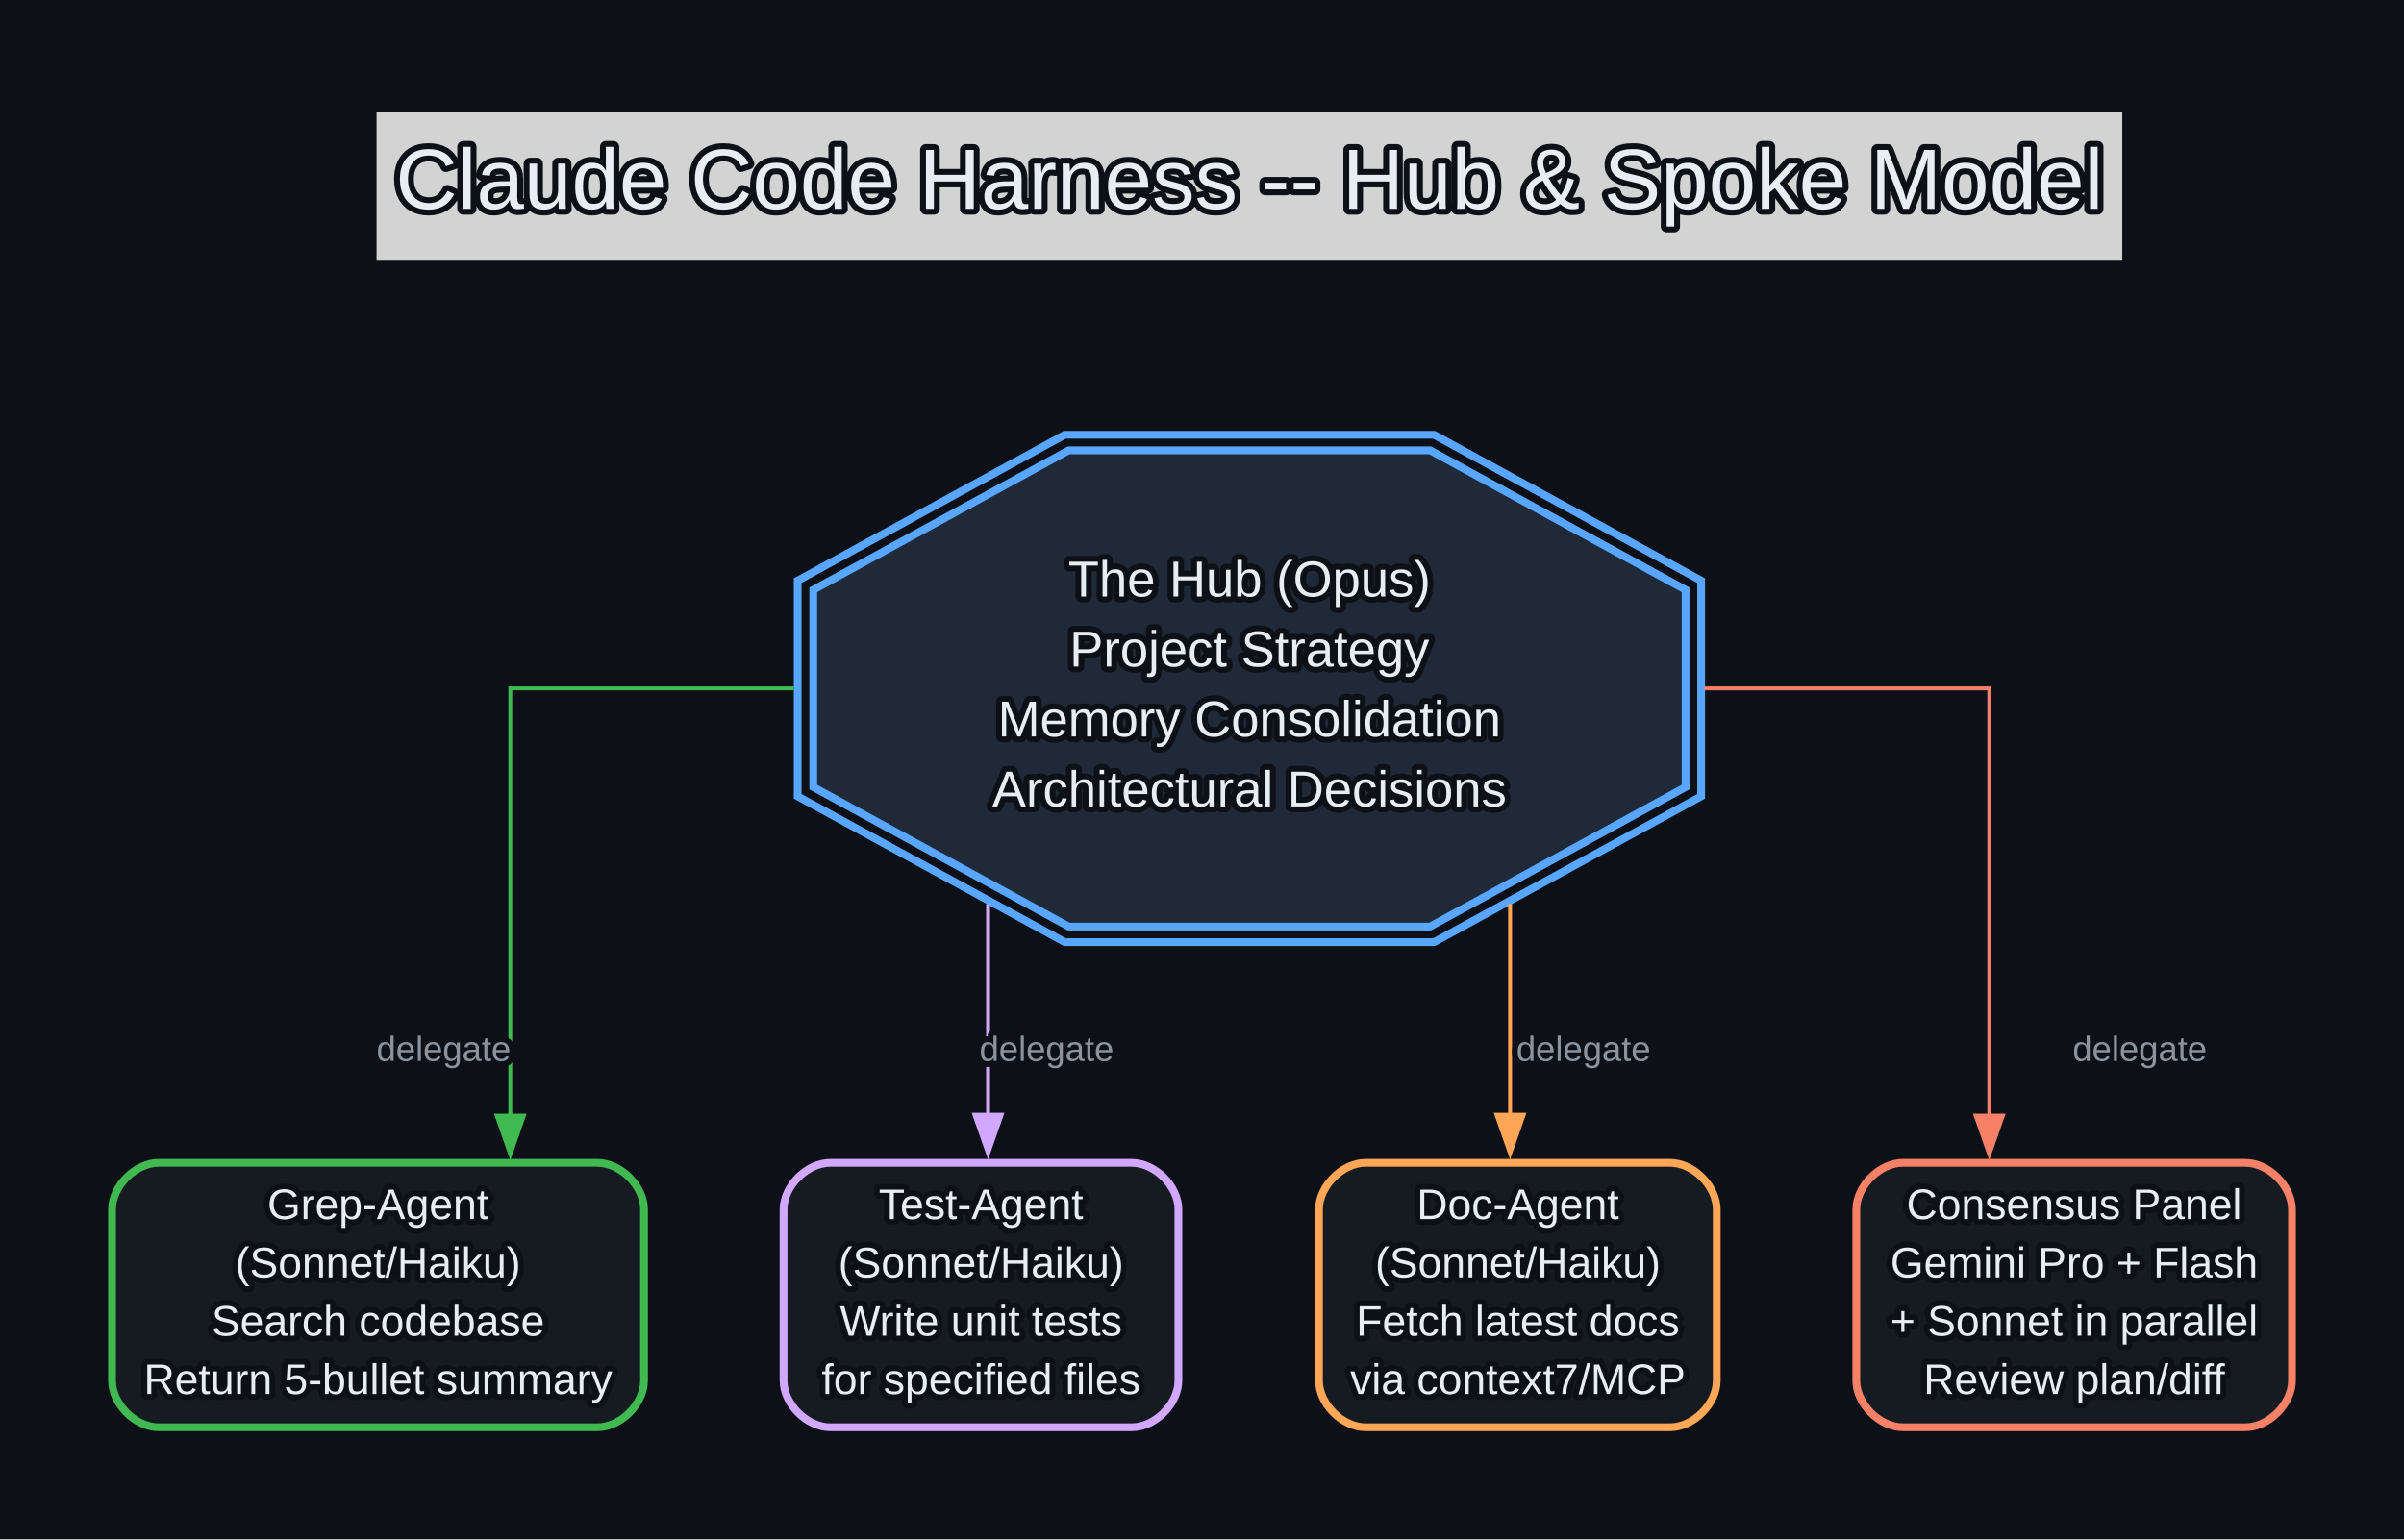
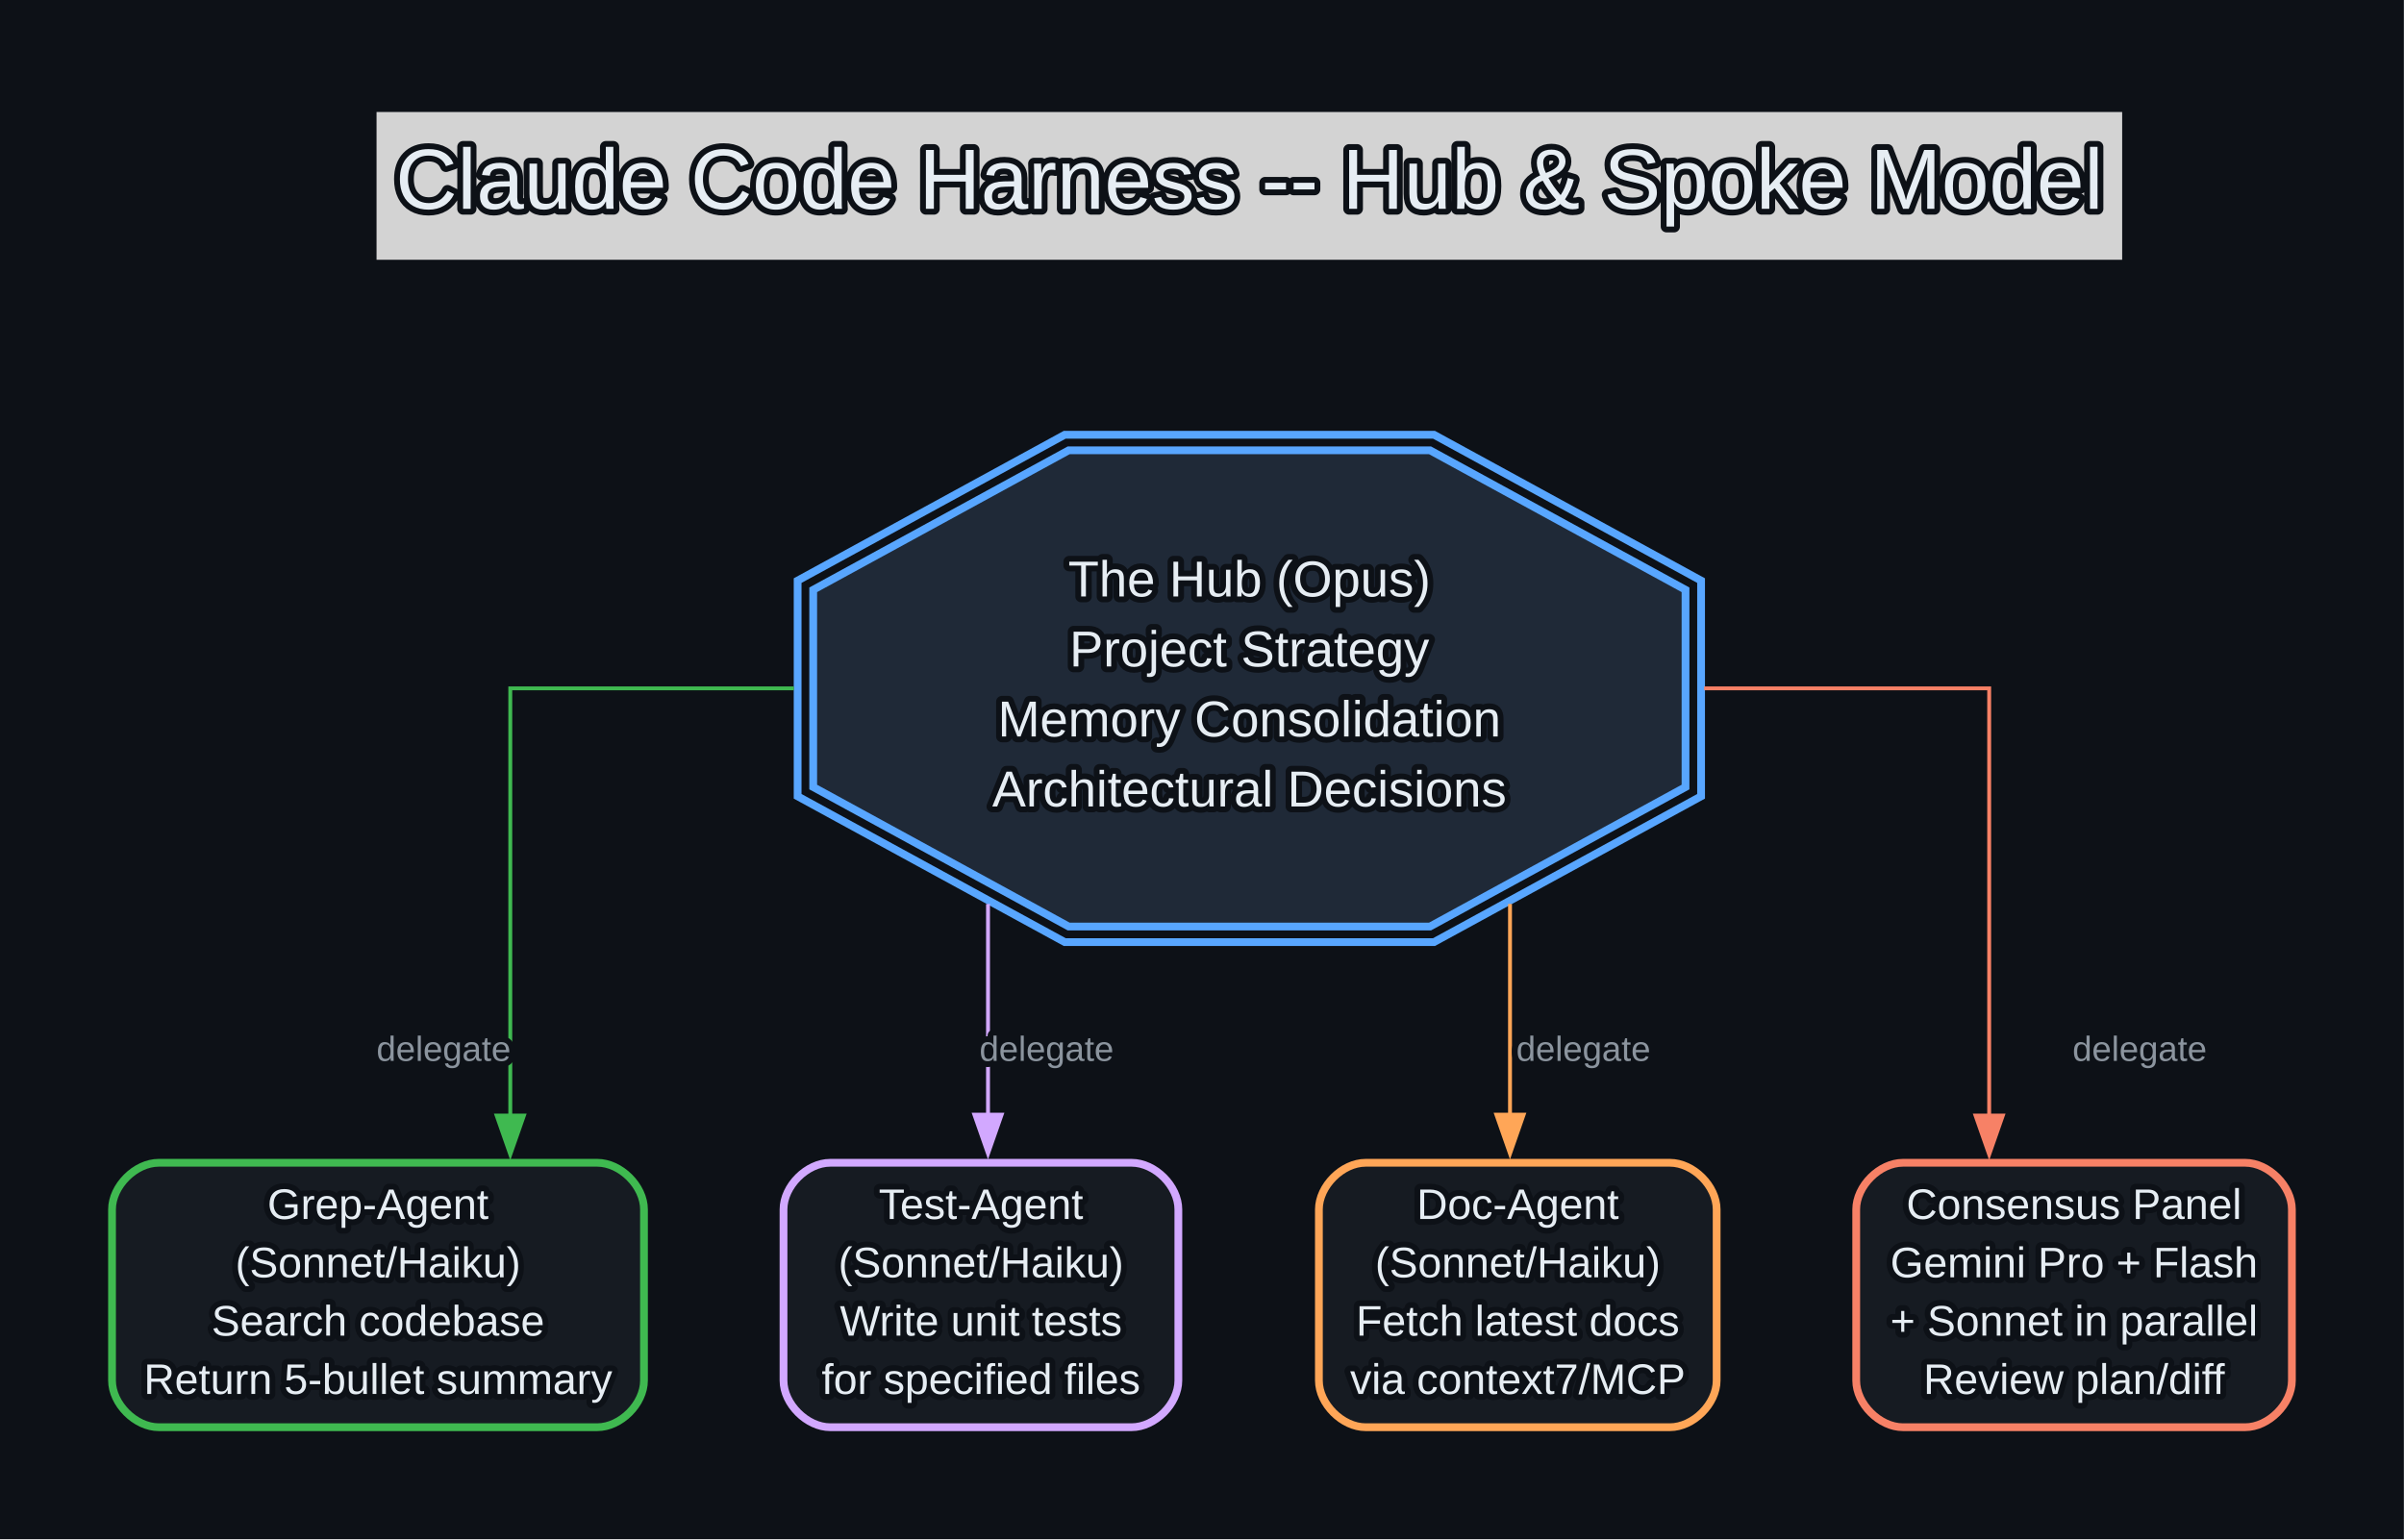
- <svg>
+ <svg xmlns="http://www.w3.org/2000/svg" width="618pt" height="396pt" viewBox="0.00 0.00 618.00 396.00">
  <style>
    text { paint-order: stroke fill; stroke: #0d1117; stroke-width: 3px; stroke-linejoin: round; }
-     </style> width="618pt" height="396pt"
-  viewBox="0.00 0.00 618.00 396.00" xmlns="http://www.w3.org/2000/svg" xmlns:xlink="http://www.w3.org/1999/xlink"&gt;
- <g id="graph0" class="graph" transform="scale(1 1) rotate(0) translate(28.8 367.01)">
+ </style>
+   <g id="graph0" class="graph" transform="scale(1 1) rotate(0) translate(28.8 367.01)">
    <polygon fill="#0d1117" stroke="none" points="-28.8,28.8 -28.8,-367.01 589.17,-367.01 589.17,28.8 -28.8,28.8" />
    <g id="node1" class="node">
      <polygon fill="lightgrey" stroke="none" points="516.75,-338.21 68,-338.21 68,-300.21 516.75,-300.21 516.75,-338.21" />
      <text xml:space="preserve" text-anchor="middle" x="292.38" y="-313.31" font-family="Segoe UI Bold, Arial, sans-serif" font-size="22.00" fill="#e6edf3">Claude Code Harness -- Hub &amp; Spoke Model</text>
    </g>
    <g id="node2" class="node">
      <polygon fill="#1f2937" stroke="#58a6ff" stroke-width="2" points="404.5,-164.62 404.5,-215.34 338.82,-251.21 245.93,-251.21 180.25,-215.34 180.25,-164.62 245.93,-128.75 338.82,-128.75 404.5,-164.62" />
      <polygon fill="none" stroke="#58a6ff" stroke-width="2" points="408.5,-162.24 408.5,-217.71 339.84,-255.21 244.91,-255.21 176.25,-217.71 176.25,-162.24 244.91,-124.75 339.84,-124.75 408.5,-162.24" />
      <text xml:space="preserve" text-anchor="middle" x="292.38" y="-213.63" font-family="Segoe UI, Arial, sans-serif" font-size="13.00" fill="#e6edf3">The Hub (Opus)</text>
      <text xml:space="preserve" text-anchor="middle" x="292.38" y="-195.63" font-family="Segoe UI, Arial, sans-serif" font-size="13.00" fill="#e6edf3">Project Strategy</text>
      <text xml:space="preserve" text-anchor="middle" x="292.38" y="-177.63" font-family="Segoe UI, Arial, sans-serif" font-size="13.00" fill="#e6edf3">Memory Consolidation</text>
      <text xml:space="preserve" text-anchor="middle" x="292.38" y="-159.63" font-family="Segoe UI, Arial, sans-serif" font-size="13.00" fill="#e6edf3">Architectural Decisions</text>
    </g>
    <g id="node3" class="node">
      <path fill="#161b22" stroke="#3fb950" stroke-width="2" d="M124.75,-68C124.75,-68 12,-68 12,-68 6,-68 0,-62 0,-56 0,-56 0,-12 0,-12 0,-6 6,0 12,0 12,0 124.75,0 124.75,0 130.75,0 136.75,-6 136.75,-12 136.75,-12 136.75,-56 136.75,-56 136.75,-62 130.75,-68 124.75,-68" />
      <text xml:space="preserve" text-anchor="middle" x="68.38" y="-53.55" font-family="Segoe UI, Arial, sans-serif" font-size="11.00" fill="#e6edf3">Grep-Agent</text>
      <text xml:space="preserve" text-anchor="middle" x="68.38" y="-38.55" font-family="Segoe UI, Arial, sans-serif" font-size="11.00" fill="#e6edf3">(Sonnet/Haiku)</text>
      <text xml:space="preserve" text-anchor="middle" x="68.38" y="-23.55" font-family="Segoe UI, Arial, sans-serif" font-size="11.00" fill="#e6edf3">Search codebase</text>
      <text xml:space="preserve" text-anchor="middle" x="68.38" y="-8.55" font-family="Segoe UI, Arial, sans-serif" font-size="11.00" fill="#e6edf3">Return 5-bullet summary</text>
    </g>
    <g id="edge1" class="edge">
      <path fill="none" stroke="#3fb950" d="M175.29,-190C136.19,-190 102.38,-190 102.38,-190 102.38,-190 102.38,-80.14 102.38,-80.14" />
      <polygon fill="#3fb950" stroke="#3fb950" points="105.88,-80.13 102.38,-70.14 98.88,-80.14 105.88,-80.13" />
      <text xml:space="preserve" text-anchor="middle" x="85.25" y="-94.2" font-family="Segoe UI, Arial, sans-serif" font-size="9.00" fill="#8b949e">delegate</text>
    </g>
    <g id="node4" class="node">
      <path fill="#161b22" stroke="#d2a8ff" stroke-width="2" d="M262.12,-68C262.12,-68 184.62,-68 184.62,-68 178.62,-68 172.62,-62 172.62,-56 172.62,-56 172.62,-12 172.62,-12 172.62,-6 178.62,0 184.62,0 184.62,0 262.12,0 262.12,0 268.12,0 274.12,-6 274.12,-12 274.12,-12 274.12,-56 274.12,-56 274.12,-62 268.12,-68 262.12,-68" />
      <text xml:space="preserve" text-anchor="middle" x="223.38" y="-53.55" font-family="Segoe UI, Arial, sans-serif" font-size="11.00" fill="#e6edf3">Test-Agent</text>
      <text xml:space="preserve" text-anchor="middle" x="223.38" y="-38.55" font-family="Segoe UI, Arial, sans-serif" font-size="11.00" fill="#e6edf3">(Sonnet/Haiku)</text>
      <text xml:space="preserve" text-anchor="middle" x="223.38" y="-23.55" font-family="Segoe UI, Arial, sans-serif" font-size="11.00" fill="#e6edf3">Write unit tests</text>
      <text xml:space="preserve" text-anchor="middle" x="223.38" y="-8.55" font-family="Segoe UI, Arial, sans-serif" font-size="11.00" fill="#e6edf3">for specified files</text>
    </g>
    <g id="edge2" class="edge">
      <path fill="none" stroke="#d2a8ff" d="M225.19,-134.55C225.19,-134.55 225.19,-80.36 225.19,-80.36" />
      <polygon fill="#d2a8ff" stroke="#d2a8ff" points="228.69,-80.36 225.19,-70.36 221.69,-80.36 228.69,-80.36" />
      <text xml:space="preserve" text-anchor="middle" x="240.25" y="-94.2" font-family="Segoe UI, Arial, sans-serif" font-size="9.00" fill="#8b949e">delegate</text>
    </g>
    <g id="node5" class="node">
      <path fill="#161b22" stroke="#ffa657" stroke-width="2" d="M400.5,-68C400.5,-68 322.25,-68 322.25,-68 316.25,-68 310.25,-62 310.25,-56 310.25,-56 310.25,-12 310.25,-12 310.25,-6 316.25,0 322.25,0 322.25,0 400.5,0 400.5,0 406.5,0 412.5,-6 412.5,-12 412.5,-12 412.5,-56 412.5,-56 412.5,-62 406.5,-68 400.5,-68" />
      <text xml:space="preserve" text-anchor="middle" x="361.38" y="-53.55" font-family="Segoe UI, Arial, sans-serif" font-size="11.00" fill="#e6edf3">Doc-Agent</text>
      <text xml:space="preserve" text-anchor="middle" x="361.38" y="-38.55" font-family="Segoe UI, Arial, sans-serif" font-size="11.00" fill="#e6edf3">(Sonnet/Haiku)</text>
      <text xml:space="preserve" text-anchor="middle" x="361.38" y="-23.55" font-family="Segoe UI, Arial, sans-serif" font-size="11.00" fill="#e6edf3">Fetch latest docs</text>
      <text xml:space="preserve" text-anchor="middle" x="361.38" y="-8.55" font-family="Segoe UI, Arial, sans-serif" font-size="11.00" fill="#e6edf3">via context7/MCP</text>
    </g>
    <g id="edge3" class="edge">
      <path fill="none" stroke="#ffa657" d="M359.38,-134.55C359.38,-134.55 359.38,-80.36 359.38,-80.36" />
      <polygon fill="#ffa657" stroke="#ffa657" points="362.88,-80.36 359.38,-70.36 355.88,-80.36 362.88,-80.36" />
      <text xml:space="preserve" text-anchor="middle" x="378.25" y="-94.2" font-family="Segoe UI, Arial, sans-serif" font-size="9.00" fill="#8b949e">delegate</text>
    </g>
    <g id="node6" class="node">
      <path fill="#161b22" stroke="#f78166" stroke-width="2" d="M548.38,-68C548.38,-68 460.38,-68 460.38,-68 454.38,-68 448.38,-62 448.38,-56 448.38,-56 448.38,-12 448.38,-12 448.38,-6 454.38,0 460.38,0 460.38,0 548.38,0 548.38,0 554.38,0 560.38,-6 560.38,-12 560.38,-12 560.38,-56 560.38,-56 560.38,-62 554.38,-68 548.38,-68" />
      <text xml:space="preserve" text-anchor="middle" x="504.38" y="-53.55" font-family="Segoe UI, Arial, sans-serif" font-size="11.00" fill="#e6edf3">Consensus Panel</text>
      <text xml:space="preserve" text-anchor="middle" x="504.38" y="-38.55" font-family="Segoe UI, Arial, sans-serif" font-size="11.00" fill="#e6edf3">Gemini Pro + Flash</text>
      <text xml:space="preserve" text-anchor="middle" x="504.38" y="-23.55" font-family="Segoe UI, Arial, sans-serif" font-size="11.00" fill="#e6edf3">+ Sonnet in parallel</text>
      <text xml:space="preserve" text-anchor="middle" x="504.38" y="-8.55" font-family="Segoe UI, Arial, sans-serif" font-size="11.00" fill="#e6edf3">Review plan/diff</text>
    </g>
    <g id="edge4" class="edge">
      <path fill="none" stroke="#f78166" d="M409.3,-190C448.56,-190 482.56,-190 482.56,-190 482.56,-190 482.56,-80.14 482.56,-80.14" />
      <polygon fill="#f78166" stroke="#f78166" points="486.06,-80.13 482.56,-70.14 479.06,-80.14 486.06,-80.13" />
      <text xml:space="preserve" text-anchor="middle" x="521.25" y="-94.2" font-family="Segoe UI, Arial, sans-serif" font-size="9.00" fill="#8b949e">delegate</text>
    </g>
  </g>
</svg>
